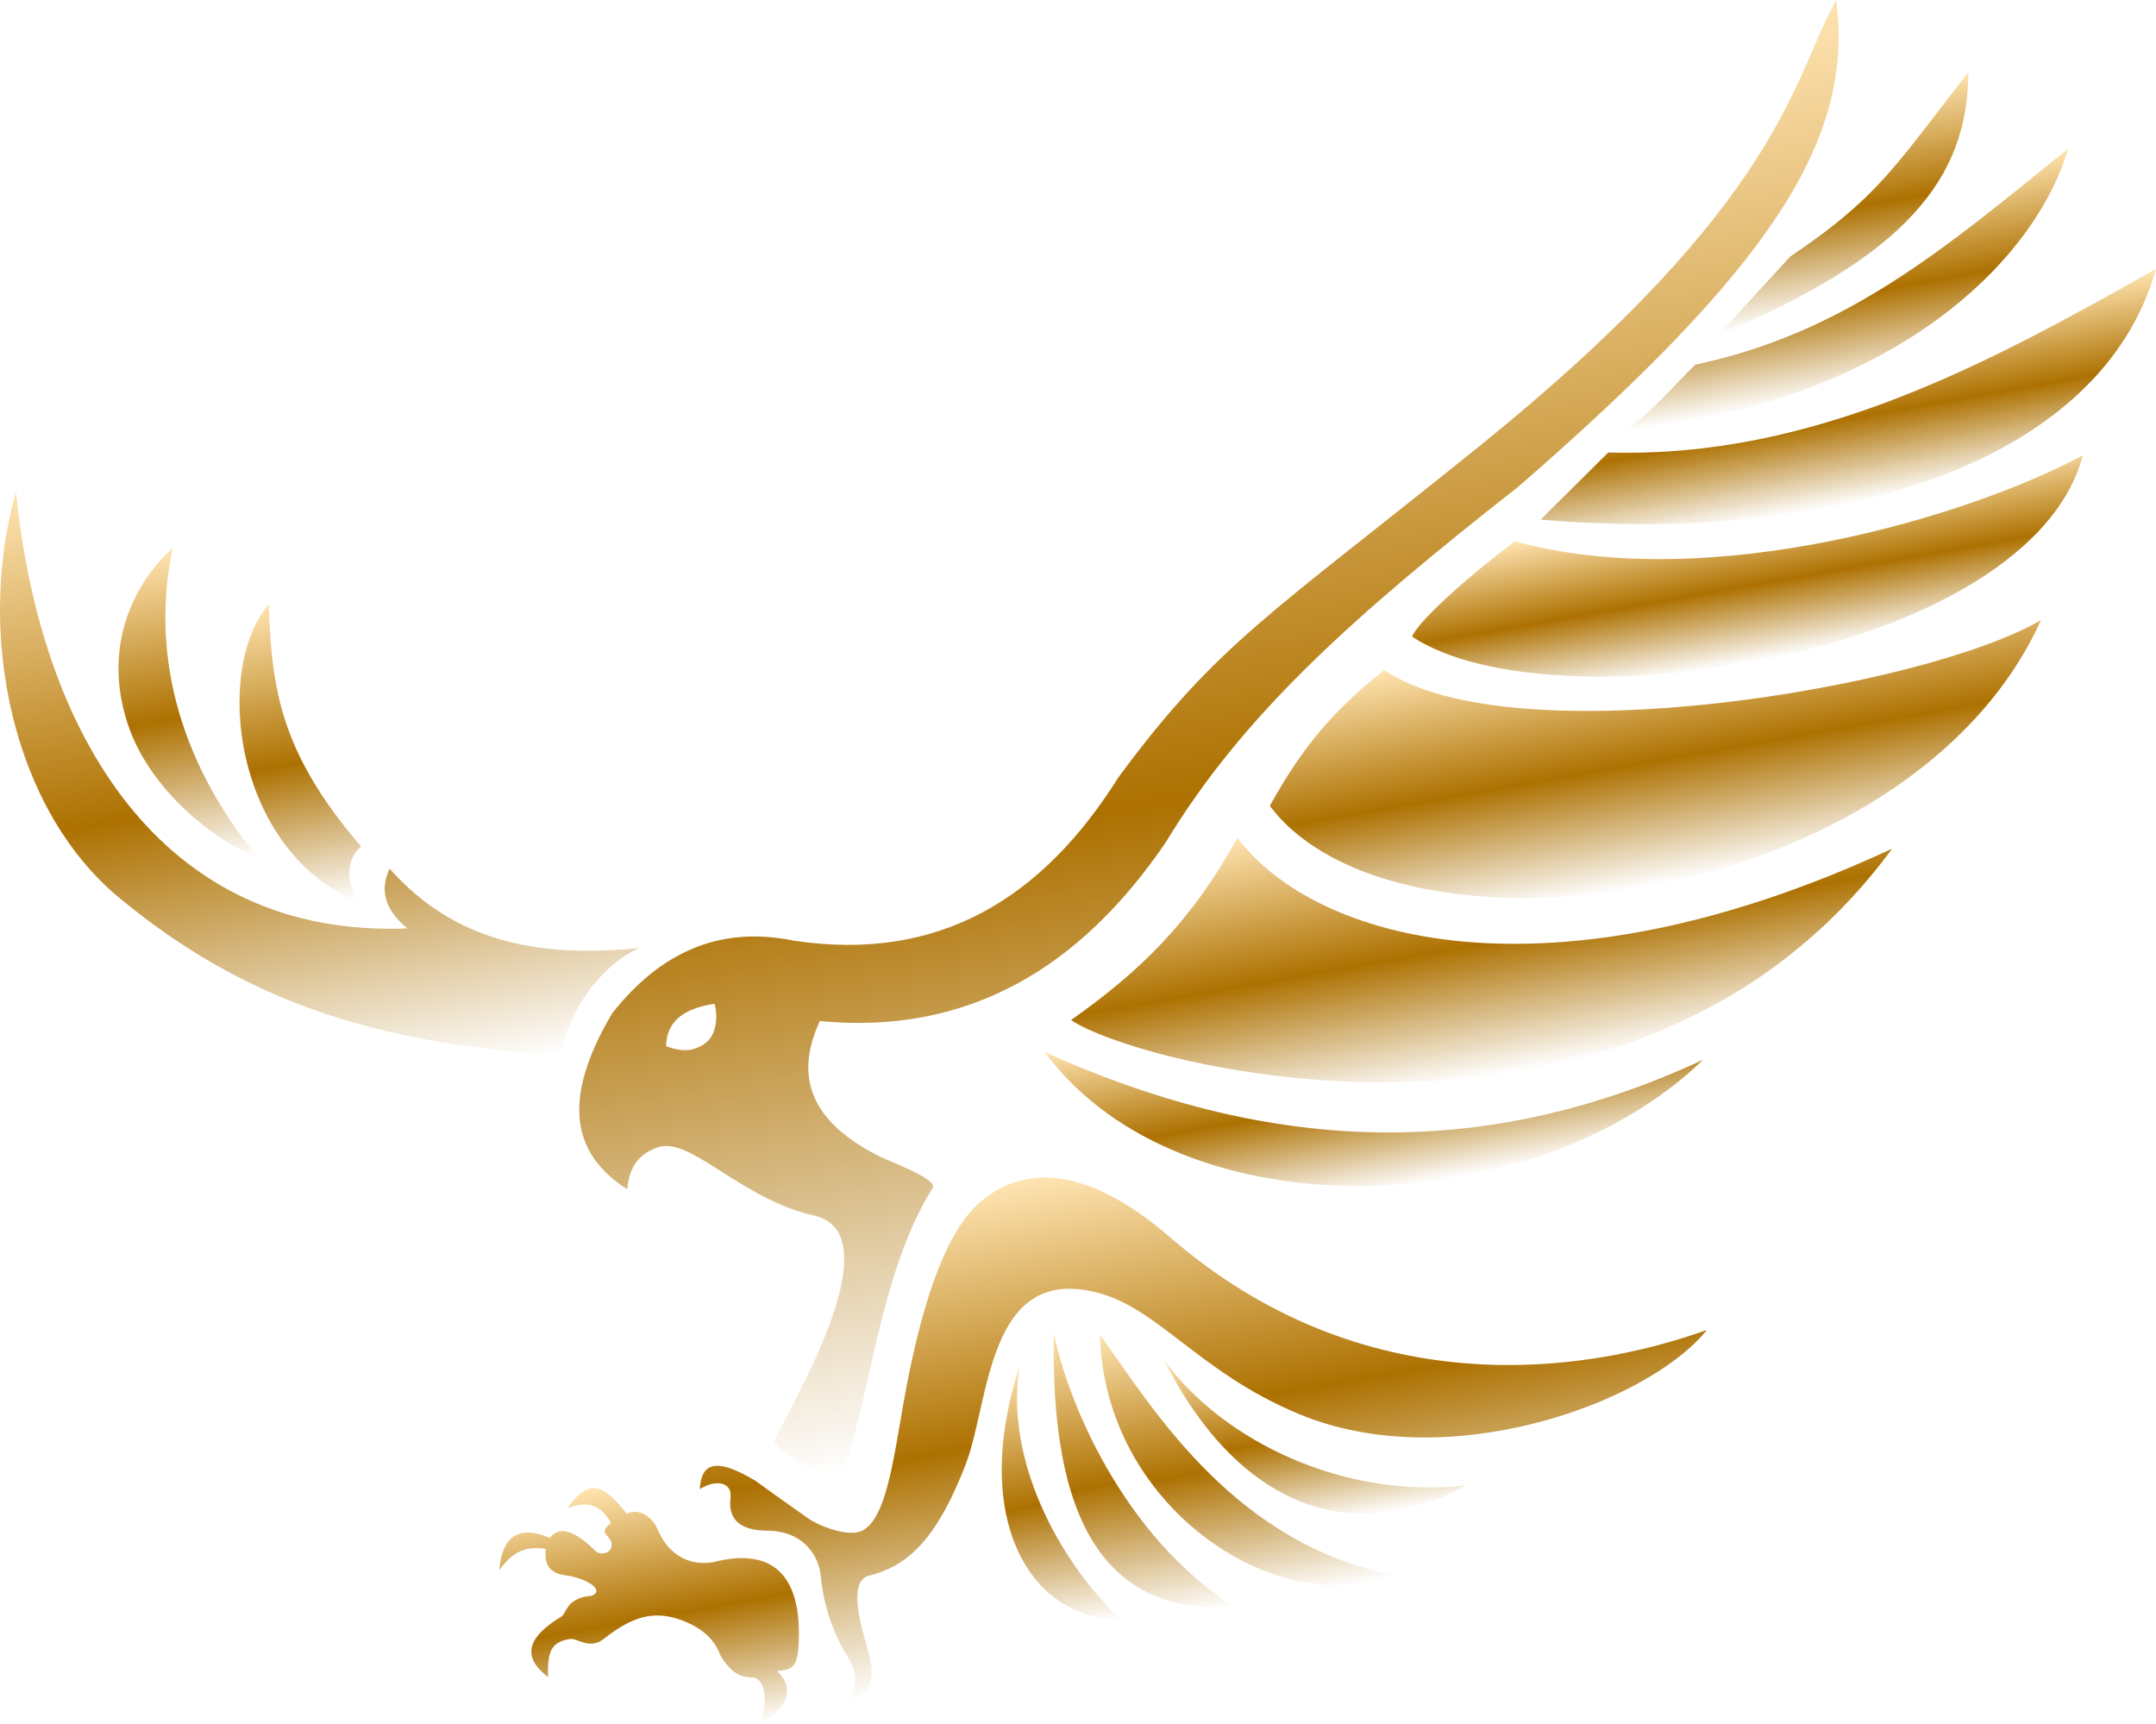
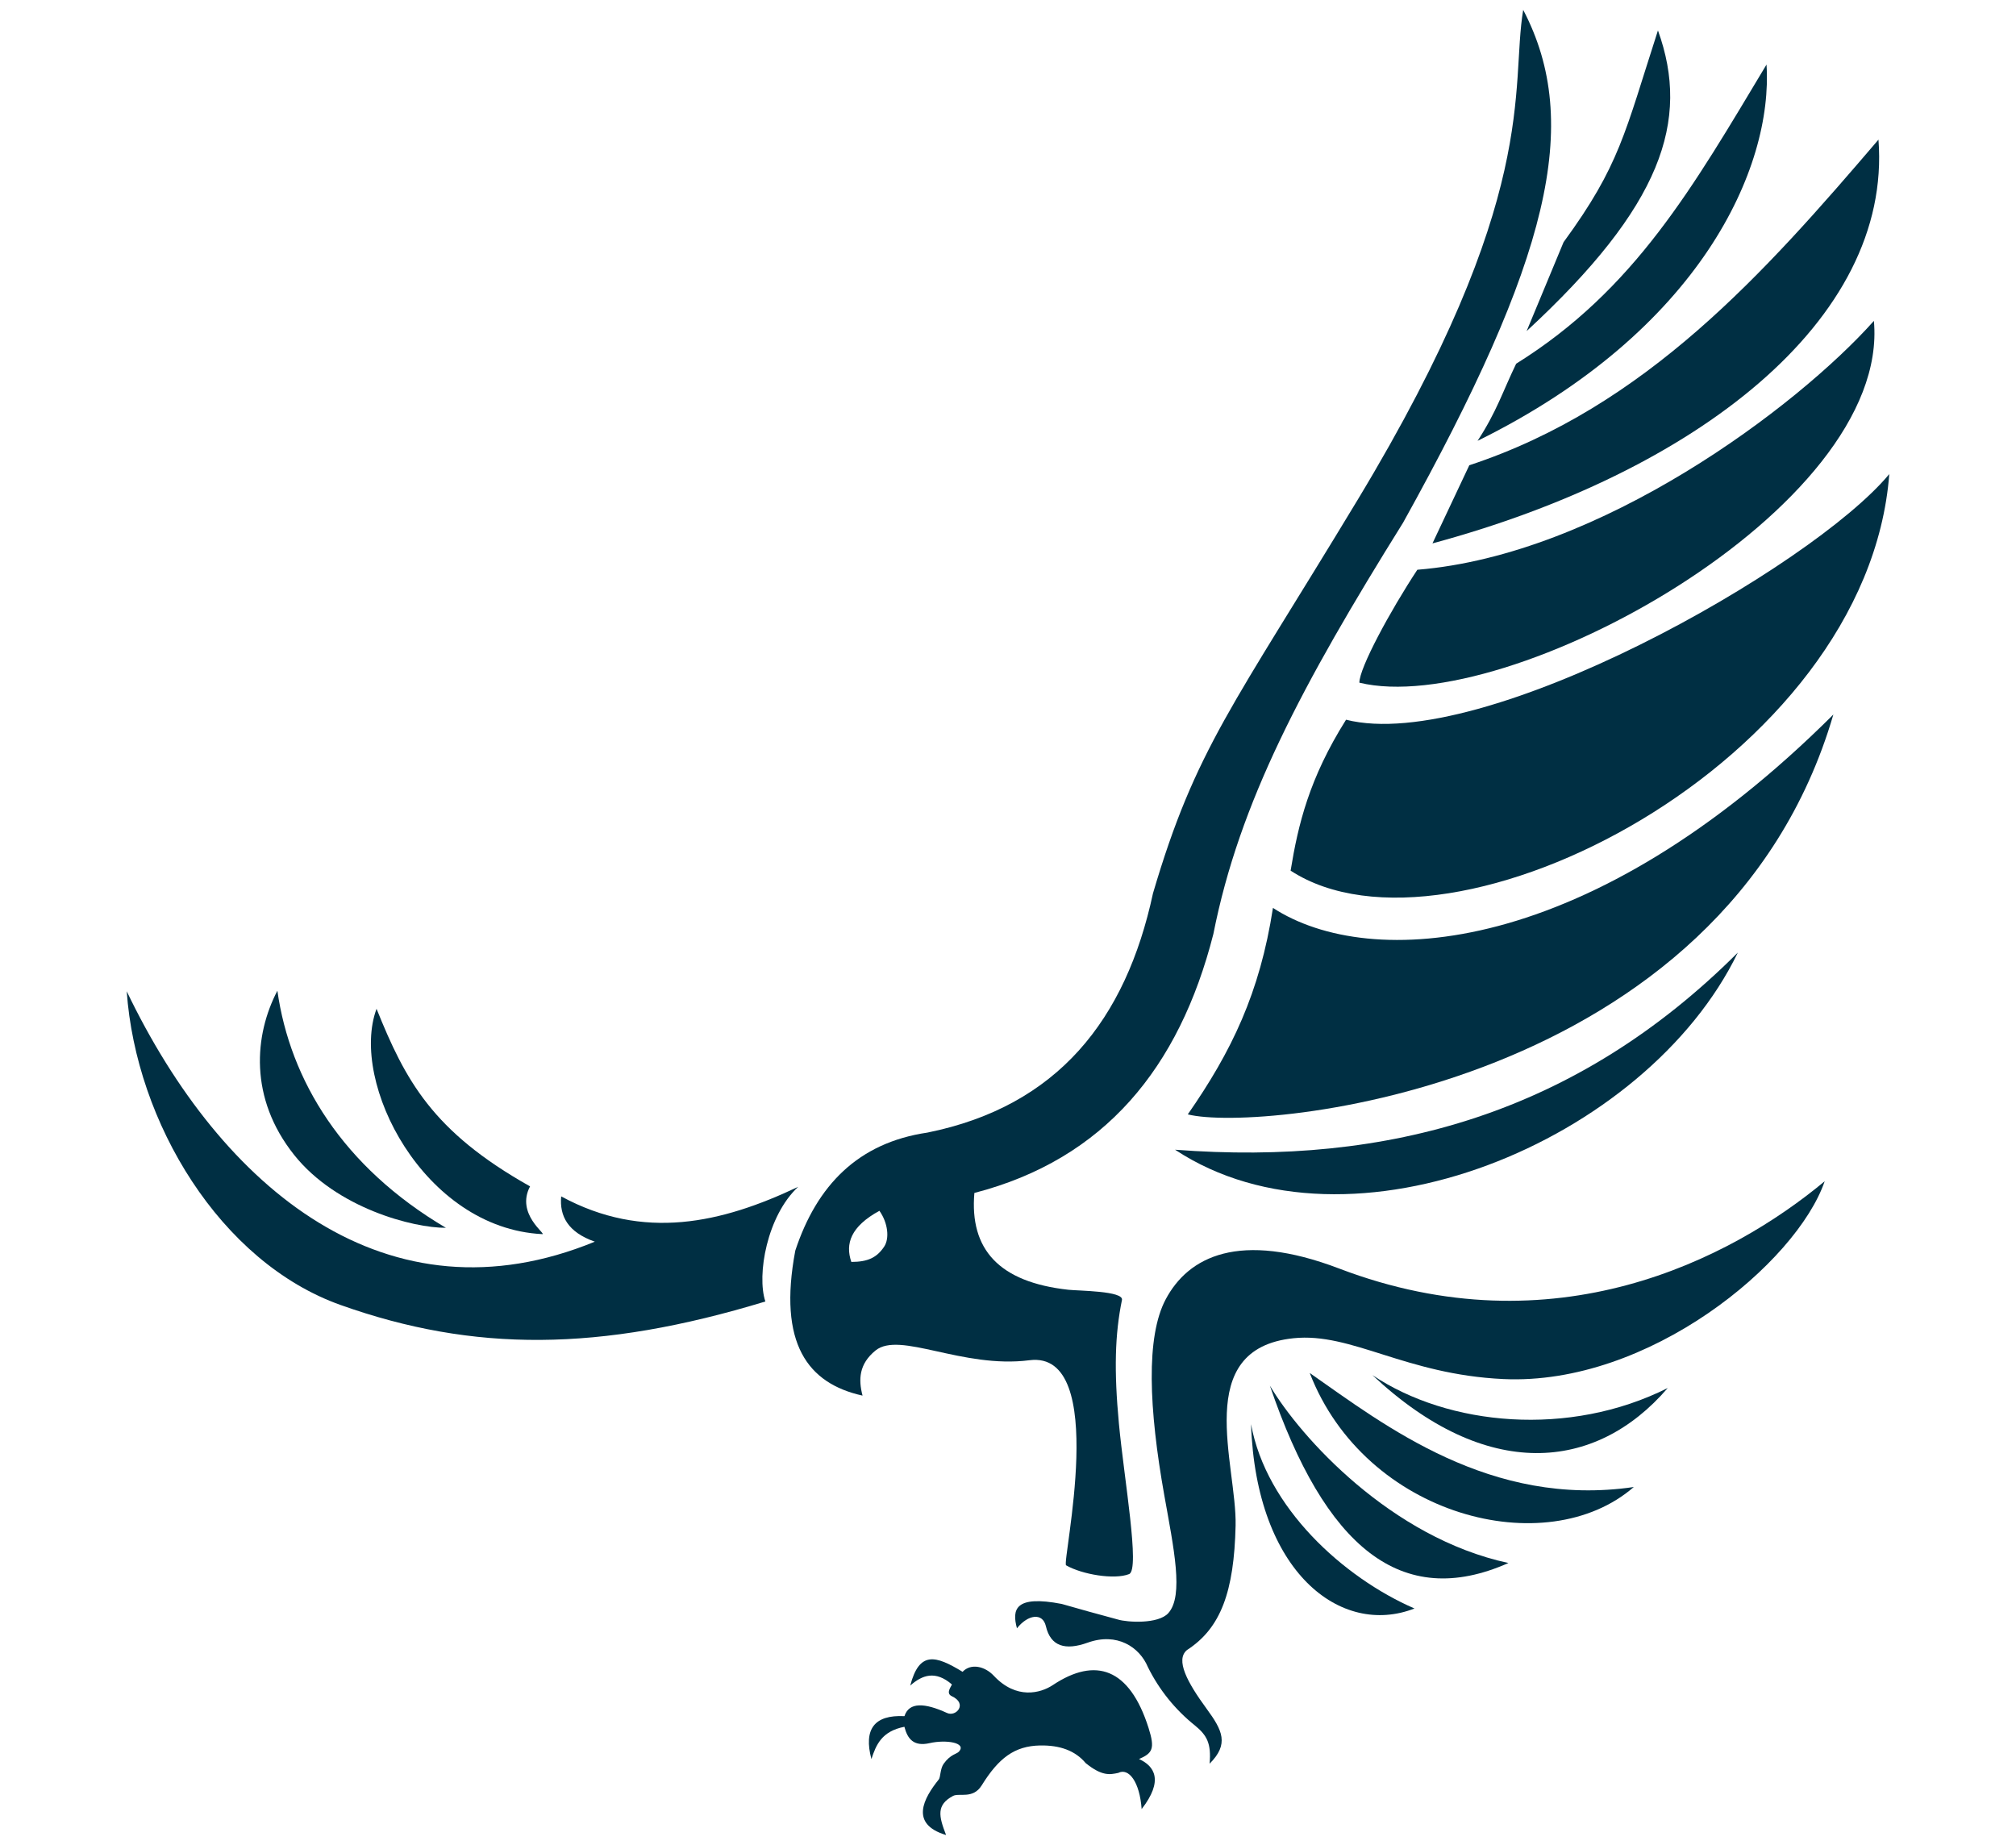
- <svg xmlns="http://www.w3.org/2000/svg" xmlns:xlink="http://www.w3.org/1999/xlink" width="529.392" height="423.269" viewBox="0 0 529.392 423.269" version="1.1" id="svg32">
-   <defs id="defs11">
+ <svg xmlns="http://www.w3.org/2000/svg" xmlns:xlink="http://www.w3.org/1999/xlink" version="1.1" id="Ebene_1" x="0px" y="0px" viewBox="0 0 586.9 537.1" style="enable-background:new 0 0 586.9 537.1;" xml:space="preserve">
+   <defs id="defs34">
    <linearGradient id="linear-gradient" x1="0.5" x2="0.5" y2="1" gradientUnits="objectBoundingBox">
-       <stop offset="0" stop-color="#ffe4b2" id="stop2" />
-       <stop offset="0.527" stop-color="#ad7101" id="stop4" />
-       <stop offset="1" stop-color="#fff" id="stop6" />
+       <stop offset="0" stop-color="#002f43" id="stop933" />
+       <stop offset="0.522" stop-color="#002f43" id="stop935" />
+       <stop offset="1" stop-color="#002f43" id="stop937" />
    </linearGradient>
    <clipPath id="clip-path">
-       <rect id="Rechteck_1170" data-name="Rechteck 1170" width="537.447" height="370.791" fill="url(#linear-gradient)" x="0" y="0" />
+       <rect id="Rechteck_1170" data-name="Rechteck 1170" width="606.082" height="418.143" transform="translate(0 0.001)" fill="url(#linear-gradient)" />
    </clipPath>
-     <linearGradient xlink:href="#linear-gradient" id="linearGradient885" gradientUnits="userSpaceOnUse" x1="160.821" x2="160.821" y2="110.184" gradientTransform="scale(0.593691,1.684378)" y1="71.331" />
-     <linearGradient xlink:href="#linear-gradient" id="linearGradient887" gradientUnits="userSpaceOnUse" x1="156.685" x2="156.685" y2="132.118" gradientTransform="scale(0.6899053,1.449474)" y1="81.069" />
-     <linearGradient xlink:href="#linear-gradient" id="linearGradient889" gradientUnits="userSpaceOnUse" x1="136.623" x2="136.623" y2="176.095" gradientTransform="scale(0.9274174,1.078263)" y1="109.899" />
-     <linearGradient xlink:href="#linear-gradient" id="linearGradient891" gradientUnits="userSpaceOnUse" x1="112.551" x2="112.551" y2="203.551" gradientTransform="scale(1.208265,0.8276333)" y1="147.599" />
-     <linearGradient xlink:href="#linear-gradient" id="linearGradient893" gradientUnits="userSpaceOnUse" x1="65.24" x2="65.24" y2="197.781" gradientTransform="scale(1.046624,0.9554527)" y1="130.598" />
-     <linearGradient xlink:href="#linear-gradient" id="linearGradient895" gradientUnits="userSpaceOnUse" x1="123.626" x2="123.626" y2="320.408" gradientTransform="scale(1.451117,0.6891241)" y1="147.925" />
-     <linearGradient xlink:href="#linear-gradient" id="linearGradient897" gradientUnits="userSpaceOnUse" x1="96.236" x2="96.236" y2="250.63" gradientTransform="scale(1.82063,0.5492604)" y1="163.358" />
-     <linearGradient xlink:href="#linear-gradient" id="linearGradient899" gradientUnits="userSpaceOnUse" x1="116.399" x2="116.399" y2="243.572" gradientTransform="scale(1.734006,0.5766992)" y1="124.881" />
-     <linearGradient xlink:href="#linear-gradient" id="linearGradient901" gradientUnits="userSpaceOnUse" x1="125.448" x2="125.448" y2="212.683" gradientTransform="scale(1.748803,0.5718196)" y1="101.548" />
-     <linearGradient xlink:href="#linear-gradient" id="linearGradient903" gradientUnits="userSpaceOnUse" x1="107.83" x2="107.83" y2="180.802" gradientTransform="scale(2.078159,0.4811952)" y1="99.058" />
-     <linearGradient xlink:href="#linear-gradient" id="linearGradient905" gradientUnits="userSpaceOnUse" x1="122.328" x2="122.328" y2="144.623" gradientTransform="scale(1.909308,0.52375)" y1="61.098" />
-     <linearGradient xlink:href="#linear-gradient" id="linearGradient907" gradientUnits="userSpaceOnUse" x1="144.265" x2="144.265" y2="105.68" gradientTransform="scale(1.54731,0.6462829)" y1="28.862" />
-     <linearGradient xlink:href="#linear-gradient" id="linearGradient909" gradientUnits="userSpaceOnUse" x1="180.623" x2="180.623" y2="72.432" gradientTransform="scale(1.1645,0.8587375)" y1="10.946" />
-     <linearGradient xlink:href="#linear-gradient" id="linearGradient911" gradientUnits="userSpaceOnUse" x1="212.263" x2="212.263" y2="332.217" gradientTransform="scale(1.05831,0.9449023)" y1="0" />
-     <linearGradient xlink:href="#linear-gradient" id="linearGradient913" gradientUnits="userSpaceOnUse" x1="75.178" x2="75.178" y2="166.141" gradientTransform="scale(0.9430361,1.060405)" y1="15.787" />
-     <linearGradient xlink:href="#linear-gradient" id="linearGradient915" gradientUnits="userSpaceOnUse" x1="41.859" x2="41.859" y2="59.89" gradientTransform="scale(0.5784983,1.728613)" y1="14.462" />
-     <linearGradient xlink:href="#linear-gradient" id="linearGradient917" gradientUnits="userSpaceOnUse" x1="60.696" x2="60.696" y2="60.899" gradientTransform="scale(0.5658667,1.767201)" y1="18.221" />
+     <linearGradient xlink:href="#linear-gradient" id="linearGradient967" gradientUnits="userSpaceOnUse" x1="21.907" x2="21.907" y2="43.815" gradientTransform="scale(0.5937026,1.684345)" y1="0" />
+     <linearGradient xlink:href="#linear-gradient" id="linearGradient969" gradientUnits="userSpaceOnUse" x1="28.783" x2="28.783" y2="57.569" gradientTransform="scale(0.6899076,1.449469)" y1="0" />
+     <linearGradient xlink:href="#linear-gradient" id="linearGradient971" gradientUnits="userSpaceOnUse" x1="37.325" x2="37.325" y2="74.65" gradientTransform="scale(0.9274116,1.07827)" y1="0" />
+     <linearGradient xlink:href="#linear-gradient" id="linearGradient973" gradientUnits="userSpaceOnUse" x1="31.549" x2="31.549" y2="63.099" gradientTransform="scale(1.208253,0.8276412)" y1="0" />
+     <linearGradient xlink:href="#linear-gradient" id="linearGradient975" gradientUnits="userSpaceOnUse" x1="37.88" x2="37.88" y2="75.763" gradientTransform="scale(1.046604,0.9554715)" y1="0.002" />
+     <linearGradient xlink:href="#linear-gradient" id="linearGradient977" gradientUnits="userSpaceOnUse" x1="97.26" x2="97.26" y2="194.512" gradientTransform="scale(1.451094,0.6891353)" y1="-3.2471514e-05" />
+     <linearGradient xlink:href="#linear-gradient" id="linearGradient979" gradientUnits="userSpaceOnUse" x1="49.209" x2="49.209" y2="98.418" gradientTransform="scale(1.820621,0.5492632)" y1="0" />
+     <linearGradient xlink:href="#linear-gradient" id="linearGradient981" gradientUnits="userSpaceOnUse" x1="66.925" x2="66.925" y2="133.849" gradientTransform="scale(1.733996,0.5767025)" y1="0" />
+     <linearGradient xlink:href="#linear-gradient" id="linearGradient983" gradientUnits="userSpaceOnUse" x1="62.665" x2="62.665" y2="125.33" gradientTransform="scale(1.748777,0.5718282)" y1="0" />
+     <linearGradient xlink:href="#linear-gradient" id="linearGradient985" gradientUnits="userSpaceOnUse" x1="46.092" x2="46.092" y2="92.183" gradientTransform="scale(2.078159,0.4811951)" y1="0" />
+     <linearGradient xlink:href="#linear-gradient" id="linearGradient987" gradientUnits="userSpaceOnUse" x1="47.096" x2="47.096" y2="94.192" gradientTransform="scale(1.909308,0.5237499)" y1="0" />
+     <linearGradient xlink:href="#linear-gradient" id="linearGradient989" gradientUnits="userSpaceOnUse" x1="43.314" x2="43.314" y2="86.628" gradientTransform="scale(1.547328,0.6462755)" y1="0" />
+     <linearGradient xlink:href="#linear-gradient" id="linearGradient991" gradientUnits="userSpaceOnUse" x1="34.669" x2="34.669" y2="69.339" gradientTransform="scale(1.164498,0.858739)" y1="0" />
+     <linearGradient xlink:href="#linear-gradient" id="linearGradient993" gradientUnits="userSpaceOnUse" x1="187.322" x2="187.322" y2="374.644" gradientTransform="scale(1.058311,0.9449018)" y1="0" />
+     <linearGradient xlink:href="#linear-gradient" id="linearGradient995" gradientUnits="userSpaceOnUse" x1="84.778" x2="84.778" y2="169.557" gradientTransform="scale(0.94303,1.060412)" y1="0" />
+     <linearGradient xlink:href="#linear-gradient" id="linearGradient997" gradientUnits="userSpaceOnUse" x1="25.613" x2="25.613" y2="51.226" gradientTransform="scale(0.578476,1.72868)" y1="0" />
+     <linearGradient xlink:href="#linear-gradient" id="linearGradient999" gradientUnits="userSpaceOnUse" x1="24.067" x2="24.067" y2="48.133" gradientTransform="scale(0.5659266,1.767014)" y1="0" />
  </defs>
-   <g id="Gruppe_4150" data-name="Gruppe 4150" transform="matrix(0.985,-0.174,0.174,0.985,-13.67975,82.06066)">
-     <g id="Gruppe_4147" data-name="Gruppe 4147" clip-path="url(#clip-path)">
-       <path id="Pfad_2307" data-name="Pfad 2307" d="m 93.622,120.149 c -7.706,21.587 0.826,48.471 13.389,65.443 -21.152,-3.234 -32.31,-29.941 -13.389,-65.443" transform="translate(122.326,175.083)" fill-rule="evenodd" fill="url(#linear-gradient)" style="fill:url(#linearGradient885)" />
-       <path id="Pfad_2308" data-name="Pfad 2308" d="m 93.734,117.507 c -8.981,45.4 0.359,70.635 31.973,73.994 -24.154,-21.857 -31.779,-57.715 -31.973,-73.994" transform="translate(131.861,171.233)" fill-rule="evenodd" fill="url(#linear-gradient)" style="fill:url(#linearGradient887)" />
-       <path id="Pfad_2309" data-name="Pfad 2309" d="m 96.76,118.5 c -6.433,41.254 29.808,76.7 60.642,70.714 C 120.9,174.7 107.3,141.021 96.76,118.5" transform="translate(139.909,172.674)" fill-rule="evenodd" fill="url(#linear-gradient)" style="fill:url(#linearGradient889)" />
-       <path id="Pfad_2310" data-name="Pfad 2310" d="m 102.189,122.158 c 10.947,22.287 37.767,41.333 67.605,43.068 -28.415,9.957 -55.381,-2.661 -67.605,-43.068" transform="translate(148.911,178.011)" fill-rule="evenodd" fill="url(#linear-gradient)" style="fill:url(#linearGradient891)" />
-       <path id="Pfad_2311" data-name="Pfad 2311" d="m 74.589,160.266 c -6.1,-3.381 -11.495,-2.649 -19.12,1.44 -3.966,2.13 -6.3,-1.337 -8.18,-1.4 -5.177,-0.174 -6.1,2.809 -6.932,8.239 -7.153,-7.588 -0.238,-11.694 5.824,-14.041 0.732,-0.283 1.752,-2.322 3.263,-3.012 2.936,-1.339 4.369,-0.489 5.281,-0.8 3.042,-1.047 -1.484,-4.634 -5.755,-5.951 -4.271,-1.317 -4.627,-4.013 -3.72,-7.266 -5.951,-2.037 -9.119,0.41 -12.126,3.113 2.182,-8.089 6.671,-10.055 13.576,-5.6 3.008,-2.718 6.553,-0.43 10.443,5.045 1.555,2.192 6.17,0.634 3.376,-3.325 -1.15,-1.629 1.506,-2.445 1.619,-2.75 -1.936,-5.529 -5.637,-6.244 -9.937,-5.367 6.829,-6.892 10.016,-3.732 14.161,3.863 3.148,-0.944 6,1.715 6.8,5.16 2.027,8.713 8.64,10.441 12.593,10.19 13.891,-0.885 20.338,6.4 16.67,23.066 -1.27,5.782 -2.494,6.435 -6.455,5.993 2.7,3.747 2.912,8.418 -6.168,12.107 3.263,-6.7 2.583,-11.512 -0.582,-11.669 -2.241,-0.72 -4.276,-1.423 -6.318,-6.7 -0.779,-4.44 -3.7,-7.779 -8.31,-10.335" transform="translate(48.269,181.825)" fill-rule="evenodd" fill="url(#linear-gradient)" style="fill:url(#linearGradient893)" />
-       <path id="Pfad_2312" data-name="Pfad 2312" d="m 133.789,105.8 c 11.077,-6.924 26.587,-6.227 44.913,16.3 39.335,48.358 93.079,50.96 125.841,45.321 -17.667,15.36 -69.03,24.2 -102.272,2.887 -22.469,-14.4 -29.263,-31.565 -43.751,-38.043 -25.381,-11.35 -30.425,22.046 -39,36.153 -9.293,15.281 -17.363,22.078 -28.268,22.624 -4.126,0.691 -4.332,7.637 -3.374,16.441 0.794,7.278 0.523,11.379 -6.745,13.318 3.145,-4.5 3.229,-6.976 1.752,-10.915 A 46.937,46.937 0 0 1 79.74,189.757 c 0.749,-5.851 -2.511,-12.4 -10.836,-13.908 -6.347,-1.147 -9.212,-4.148 -7.573,-9.549 1.108,-3.639 -2.59,-5.182 -7.082,-3.413 1.356,-5.136 4.049,-8.114 13.812,0.349 3.155,3.278 6.819,7.013 11.1,11.3 1.791,1.9 8.809,6.578 12.689,5.313 6.055,-1.978 10.077,-14.534 15.021,-28.187 8.116,-22.42 17.134,-39.748 26.921,-45.861" transform="translate(79.05,148.542)" fill-rule="evenodd" fill="url(#linear-gradient)" style="fill:url(#linearGradient895)" />
-       <path id="Pfad_2313" data-name="Pfad 2313" d="m 95.765,89.726 c 25.378,50.717 111.806,61.978 158.891,30.008 -59.637,15.947 -111.029,2.73 -158.891,-30.008" transform="translate(139.55,130.75)" fill-rule="evenodd" fill="url(#linear-gradient)" style="fill:url(#linearGradient897)" />
-       <path id="Pfad_2314" data-name="Pfad 2314" d="m 98.931,108.958 c 18.82,-8.841 33.389,-18.763 47.994,-36.939 14.232,27.988 67.7,54.582 157.817,30.57 -76.466,73.09 -191.427,20.41 -205.811,6.369" transform="translate(144.164,104.947)" fill-rule="evenodd" fill="url(#linear-gradient)" style="fill:url(#linearGradient899)" />
-       <path id="Pfad_2315" data-name="Pfad 2315" d="m 155.689,58.067 c 27.319,26.56 130.031,27.415 160.871,15.957 -44.132,64.556 -170.855,58.293 -194.353,11.969 7.986,-9.77 16.854,-19.154 33.482,-27.926" transform="translate(178.082,84.616)" fill-rule="evenodd" fill="url(#linear-gradient)" style="fill:url(#linearGradient901)" />
-       <path id="Pfad_2316" data-name="Pfad 2316" d="m 168.071,47.667 c 44.975,21.333 111.212,13.279 140.956,3.462 -21.474,46.459 -140.1,43.618 -169.877,15.2 1.944,-3.443 16.955,-12.667 28.921,-18.663" transform="translate(202.772,69.461)" fill-rule="evenodd" fill="url(#linear-gradient)" style="fill:url(#linearGradient903)" />
-       <path id="Pfad_2317" data-name="Pfad 2317" d="M 173.063,53 C 222.39,63.261 268.661,47.79 313.3,32 291.986,76.422 225.052,85.309 153.824,66.347 Z" transform="translate(224.15,46.638)" fill-rule="evenodd" fill="url(#linear-gradient)" style="fill:url(#linearGradient905)" />
-       <path id="Pfad_2318" data-name="Pfad 2318" d="m 183.3,54.963 c 37.959,-1.3 65.49,-17.522 99.353,-36.31 -12.37,25.066 -51.553,53.614 -118.861,49.189 8.485,-4.3 12.456,-8.079 19.51,-12.878" transform="translate(238.68,27.181)" fill-rule="evenodd" fill="url(#linear-gradient)" style="fill:url(#linearGradient907)" />
-       <path id="Pfad_2319" data-name="Pfad 2319" d="M 195.259,46.332 C 218.915,35.869 224.325,29.1 246.136,9.4 c -4.607,25.693 -22.985,41.817 -71.6,52.8 z" transform="translate(254.335,13.698)" fill-rule="evenodd" fill="url(#linear-gradient)" style="fill:url(#linearGradient909)" />
-       <path id="Pfad_2320" data-name="Pfad 2320" d="m 57.408,235.851 c -11.215,-10.264 -12.863,-23.683 3.87,-43.171 13.888,-12.377 29.332,-16.822 47.026,-9.8 34.168,11.478 61.907,0.383 85.408,-25.6 C 223.329,129.088 237.76,124.255 295.094,92.636 379.558,46.053 386.67,16.7 400.435,0 c -1.462,34.747 -27.776,62.192 -97.723,104.132 -45.912,24.476 -76.43,43.568 -100.329,70.876 -26.165,26.825 -56.128,38.134 -91.236,28.415 -8.789,12.576 -6.34,24.272 8.959,35.487 2.216,1.624 12.861,7.772 11.19,9.654 -6.322,7.123 -11.47,15.515 -17.478,28.619 -6.342,13.832 -14.795,37.192 -18.009,36.723 -4.241,-0.617 -11.1,-6.276 -13.608,-10.605 -0.72,-1.243 39.578,-44.6 19.2,-53.127 C 84.441,243.08 74.92,225.661 66.56,227.02 c -5.723,0.929 -7.954,4.489 -9.151,8.831 m 15.5,-32.91 c 0.988,-5.111 4.649,-8.406 13.525,-8.2 0.373,4.03 -1.364,7.875 -3.728,9.05 -3.241,1.614 -5.939,1.366 -9.8,-0.848" transform="translate(71.178)" fill-rule="evenodd" fill="url(#linear-gradient)" style="fill:url(#linearGradient911)" />
-       <path id="Pfad_2321" data-name="Pfad 2321" d="m 118.528,176.177 c 1.523,-7.426 12.033,-19.921 23.262,-22.481 -22.9,-1.855 -43.645,-8.173 -56.961,-29.88 -3.1,4.4 -3.28,9.325 1.759,15.2 C 26.471,130.9 6.064,76.208 10.615,16.741 -5.008,48.813 -4.148,93.06 18.308,119.418 c 24.806,29.113 54.405,46.124 100.22,56.759" transform="translate(0.001,24.395)" fill-rule="evenodd" fill="url(#linear-gradient)" style="fill:url(#linearGradient913)" />
-       <path id="Pfad_2322" data-name="Pfad 2322" d="M 37.355,103.526 C 29.674,99.147 14.349,84.095 11.6,65.852 8.658,46.278 18.545,32.218 29.927,25 c -9.178,22.781 -8.551,50.223 7.428,78.525" transform="translate(16.143,36.432)" fill-rule="evenodd" fill="url(#linear-gradient)" style="fill:url(#linearGradient915)" />
-       <path id="Pfad_2323" data-name="Pfad 2323" d="m 42.821,107.586 c 1.042,0.671 -3.561,-8.374 3.6,-12.871 C 30.9,68.536 31.53,52.861 34.452,32.2 18.07,45.775 15.775,90.12 42.821,107.586" transform="translate(32.453,46.924)" fill-rule="evenodd" fill="url(#linear-gradient)" style="fill:url(#linearGradient917)" />
-     </g>
+   <style type="text/css" id="style2">
+ 	.st0{clip-path:url(#SVGID_00000071556360722172720980000013797339799651417764_);}
+ 	.st1{fill-rule:evenodd;clip-rule:evenodd;fill:#002f43;}
+ </style>
+   <g id="Gruppe_4147" data-name="Gruppe 4147" transform="matrix(0.8244833,-0.4760157,0.4760157,0.8244833,4.939738,256.0382)" clip-path="url(#clip-path)">
+     <path id="Pfad_2307" data-name="Pfad 2307" d="m 10.913,0 c -8.69,24.343 0.931,54.661 15.1,73.8 C 2.159,70.154 -10.424,40.036 10.913,0" transform="translate(232.612,332.935)" fill-rule="evenodd" fill="url(#linear-gradient)" style="fill:url(#linearGradient967)" />
+     <path id="Pfad_2308" data-name="Pfad 2308" d="M 3.66,0 C -6.468,51.2 4.06,79.655 39.716,83.444 12.478,58.8 3.879,18.358 3.66,0" transform="translate(250.744,325.614)" fill-rule="evenodd" fill="url(#linear-gradient)" style="fill:url(#linearGradient969)" />
+     <path id="Pfad_2309" data-name="Pfad 2309" d="M 0.845,0 C -6.409,46.523 34.46,86.5 69.231,79.744 28.062,63.382 12.727,25.4 0.845,0" transform="translate(266.048,328.355)" fill-rule="evenodd" fill="url(#linear-gradient)" style="fill:url(#linearGradient971)" />
+     <path id="Pfad_2310" data-name="Pfad 2310" d="M 0,0 C 12.345,25.133 42.59,46.611 76.239,48.568 44.195,59.8 13.786,45.567 0,0" transform="translate(283.168,338.502)" fill-rule="evenodd" fill="url(#linear-gradient)" style="fill:url(#linearGradient973)" />
+     <path id="Pfad_2311" data-name="Pfad 2311" d="M 46.761,40.022 C 39.88,36.209 33.8,37.035 25.2,41.646 20.728,44.046 18.1,40.138 15.975,40.066 10.136,39.866 9.1,43.233 8.158,49.357 0.091,40.8 7.889,36.17 14.725,33.524 c 0.826,-0.319 1.976,-2.618 3.68,-3.4 3.311,-1.51 4.927,-0.551 5.955,-0.9 3.431,-1.18 -1.674,-5.226 -6.49,-6.711 -4.816,-1.485 -5.218,-4.525 -4.2,-8.194 C 6.964,12.021 3.392,14.781 0,17.829 2.461,8.707 7.523,6.49 15.31,11.511 18.7,8.446 22.7,11.026 27.087,17.2 c 1.754,2.472 6.958,0.715 3.807,-3.749 -1.3,-1.837 1.7,-2.757 1.826,-3.1 C 30.537,4.115 26.363,3.309 21.514,4.3 c 7.7,-7.773 11.295,-4.209 15.969,4.356 3.55,-1.064 6.761,1.934 7.665,5.819 2.286,9.826 9.743,11.774 14.2,11.491 15.665,-1 22.936,7.213 18.8,26.012 -1.433,6.52 -2.813,7.257 -7.28,6.758 3.048,4.226 3.284,9.493 -6.955,13.653 3.68,-7.559 2.912,-12.982 -0.657,-13.16 -2.527,-0.812 -4.822,-1.6 -7.124,-7.551 -0.878,-5.007 -4.17,-8.773 -9.372,-11.655" transform="translate(91.787,345.756)" fill-rule="evenodd" fill="url(#linear-gradient)" style="fill:url(#linearGradient975)" />
+     <path id="Pfad_2312" data-name="Pfad 2312" d="m 89.7,4.355 c 12.492,-7.809 29.982,-7.022 50.649,18.383 44.358,54.534 104.966,57.468 141.912,51.109 -19.924,17.322 -77.846,27.286 -115.333,3.256 -25.338,-16.244 -33,-35.6 -49.338,-42.9 C 88.969,21.4 83.28,59.063 73.607,74.972 c -10.48,17.233 -19.58,24.9 -31.878,25.513 -4.653,0.779 -4.885,8.612 -3.8,18.541 0.9,8.208 0.59,12.833 -7.606,15.019 3.547,-5.079 3.641,-7.867 1.976,-12.309 a 52.931,52.931 0 0 1 -3.547,-22.7 C 29.597,92.436 25.92,85.048 16.532,83.352 9.375,82.058 6.143,78.675 7.992,72.584 c 1.25,-4.1 -2.921,-5.844 -7.986,-3.849 1.53,-5.791 4.567,-9.15 15.576,0.394 3.558,3.7 7.69,7.908 12.517,12.741 2.02,2.148 9.934,7.418 14.31,5.991 C 49.237,85.63 53.773,71.47 59.348,56.075 68.494,30.791 78.664,11.249 89.7,4.355" transform="translate(150.319,282.465)" fill-rule="evenodd" fill="url(#linear-gradient)" style="fill:url(#linearGradient977)" />
+     <path id="Pfad_2313" data-name="Pfad 2313" d="M 0,0 C 28.619,57.194 126.084,69.894 179.182,33.84 111.93,51.824 53.974,36.918 0,0" transform="translate(265.366,248.633)" fill-rule="evenodd" fill="url(#linear-gradient)" style="fill:url(#linearGradient979)" />
+     <path id="Pfad_2314" data-name="Pfad 2314" d="M 0,41.657 C 21.223,31.687 37.653,20.5 54.123,0 70.173,31.562 130.467,61.553 232.094,34.474 145.864,116.9 16.222,57.49 0,41.657" transform="translate(274.14,199.566)" fill-rule="evenodd" fill="url(#linear-gradient)" style="fill:url(#linearGradient981)" />
+     <path id="Pfad_2315" data-name="Pfad 2315" d="M 37.758,0 C 68.566,29.952 184.395,30.916 219.174,18 169.406,90.8 26.5,83.732 0,31.493 9.006,20.475 19.006,9.893 37.758,0" transform="translate(338.638,160.905)" fill-rule="evenodd" fill="url(#linear-gradient)" style="fill:url(#linearGradient983)" />
+     <path id="Pfad_2316" data-name="Pfad 2316" d="M 32.615,0 C 83.333,24.058 158.028,14.975 191.572,3.9 167.356,56.3 33.585,53.093 0,21.046 2.192,17.164 19.12,6.761 32.615,0" transform="translate(385.587,132.087)" fill-rule="evenodd" fill="url(#linear-gradient)" style="fill:url(#linearGradient985)" />
+     <path id="Pfad_2317" data-name="Pfad 2317" d="M 21.7,23.673 C 77.325,35.247 129.506,17.8 179.842,0 155.806,50.095 80.324,60.117 0,38.733 Z" transform="translate(426.241,88.687)" fill-rule="evenodd" fill="url(#linear-gradient)" style="fill:url(#linearGradient987)" />
+     <path id="Pfad_2318" data-name="Pfad 2318" d="M 22,40.947 C 64.808,39.476 95.855,21.187 134.042,0 120.09,28.267 75.9,60.461 0,55.47 9.568,50.621 14.046,46.359 22,40.947" transform="translate(453.871,51.688)" fill-rule="evenodd" fill="url(#linear-gradient)" style="fill:url(#linearGradient989)" />
+     <path id="Pfad_2319" data-name="Pfad 2319" d="M 23.371,41.648 C 50.047,29.849 56.149,22.218 80.745,0 75.549,28.974 54.825,47.157 0,59.544 Z" transform="translate(483.639,26.048)" fill-rule="evenodd" fill="url(#linear-gradient)" style="fill:url(#linearGradient991)" />
+     <path id="Pfad_2320" data-name="Pfad 2320" d="M 9.656,265.971 C -2.991,254.4 -4.851,239.264 14.02,217.287 c 15.662,-13.958 33.078,-18.97 53.032,-11.051 38.531,12.943 69.813,0.432 96.315,-28.871 33.4,-31.792 49.673,-37.242 114.329,-72.9 C 372.947,51.935 380.966,18.835 396.49,0 c -1.649,39.185 -31.324,70.134 -110.2,117.43 -51.771,27.6 -86.19,49.127 -113.141,79.927 -29.506,30.251 -63.3,43 -102.888,32.044 -9.912,14.182 -7.149,27.372 10.1,40.019 2.5,1.832 14.5,8.765 12.619,10.887 -7.13,8.033 -12.935,17.5 -19.71,32.274 -7.152,15.6 -16.684,41.942 -20.309,41.413 -4.783,-0.7 -12.519,-7.077 -15.346,-11.96 -0.812,-1.4 44.633,-50.3 21.65,-59.912 -19.126,-8 -29.863,-27.644 -39.29,-26.111 -6.454,1.047 -8.97,5.063 -10.319,9.959 M 27.13,228.858 c 1.114,-5.764 5.243,-9.48 15.252,-9.25 0.421,4.544 -1.538,8.881 -4.2,10.206 -3.655,1.821 -6.7,1.541 -11.048,-0.956" transform="translate(135.352)" fill-rule="evenodd" fill="url(#linear-gradient)" style="fill:url(#linearGradient993)" />
+     <path id="Pfad_2321" data-name="Pfad 2321" d="m 133.664,179.8 c 1.718,-8.374 13.57,-22.465 26.233,-25.352 -25.823,-2.092 -49.219,-9.216 -64.235,-33.7 -3.491,4.96 -3.7,10.516 1.984,17.136 C 29.851,128.736 6.838,67.061 11.97,0 -5.649,36.167 -4.679,86.065 20.646,115.79 48.619,148.621 82,167.8 133.664,179.8" transform="translate(0.001,46.39)" fill-rule="evenodd" fill="url(#linear-gradient)" style="fill:url(#linearGradient995)" />
+     <path id="Pfad_2322" data-name="Pfad 2322" d="M 29.633,88.553 C 20.971,83.615 3.688,66.64 0.593,46.068 -2.729,23.994 8.421,8.139 21.256,0 10.906,25.69 11.613,56.637 29.633,88.553" transform="translate(30.697,69.279)" fill-rule="evenodd" fill="url(#linear-gradient)" style="fill:url(#linearGradient997)" />
+     <path id="Pfad_2323" data-name="Pfad 2323" d="M 23.175,85.012 C 24.35,85.769 19.16,75.568 27.24,70.497 9.73,40.975 10.442,23.3 13.737,0 -4.737,15.307 -7.325,65.316 23.175,85.012" transform="translate(61.712,89.23)" fill-rule="evenodd" fill="url(#linear-gradient)" style="fill:url(#linearGradient999)" />
  </g>
</svg>
